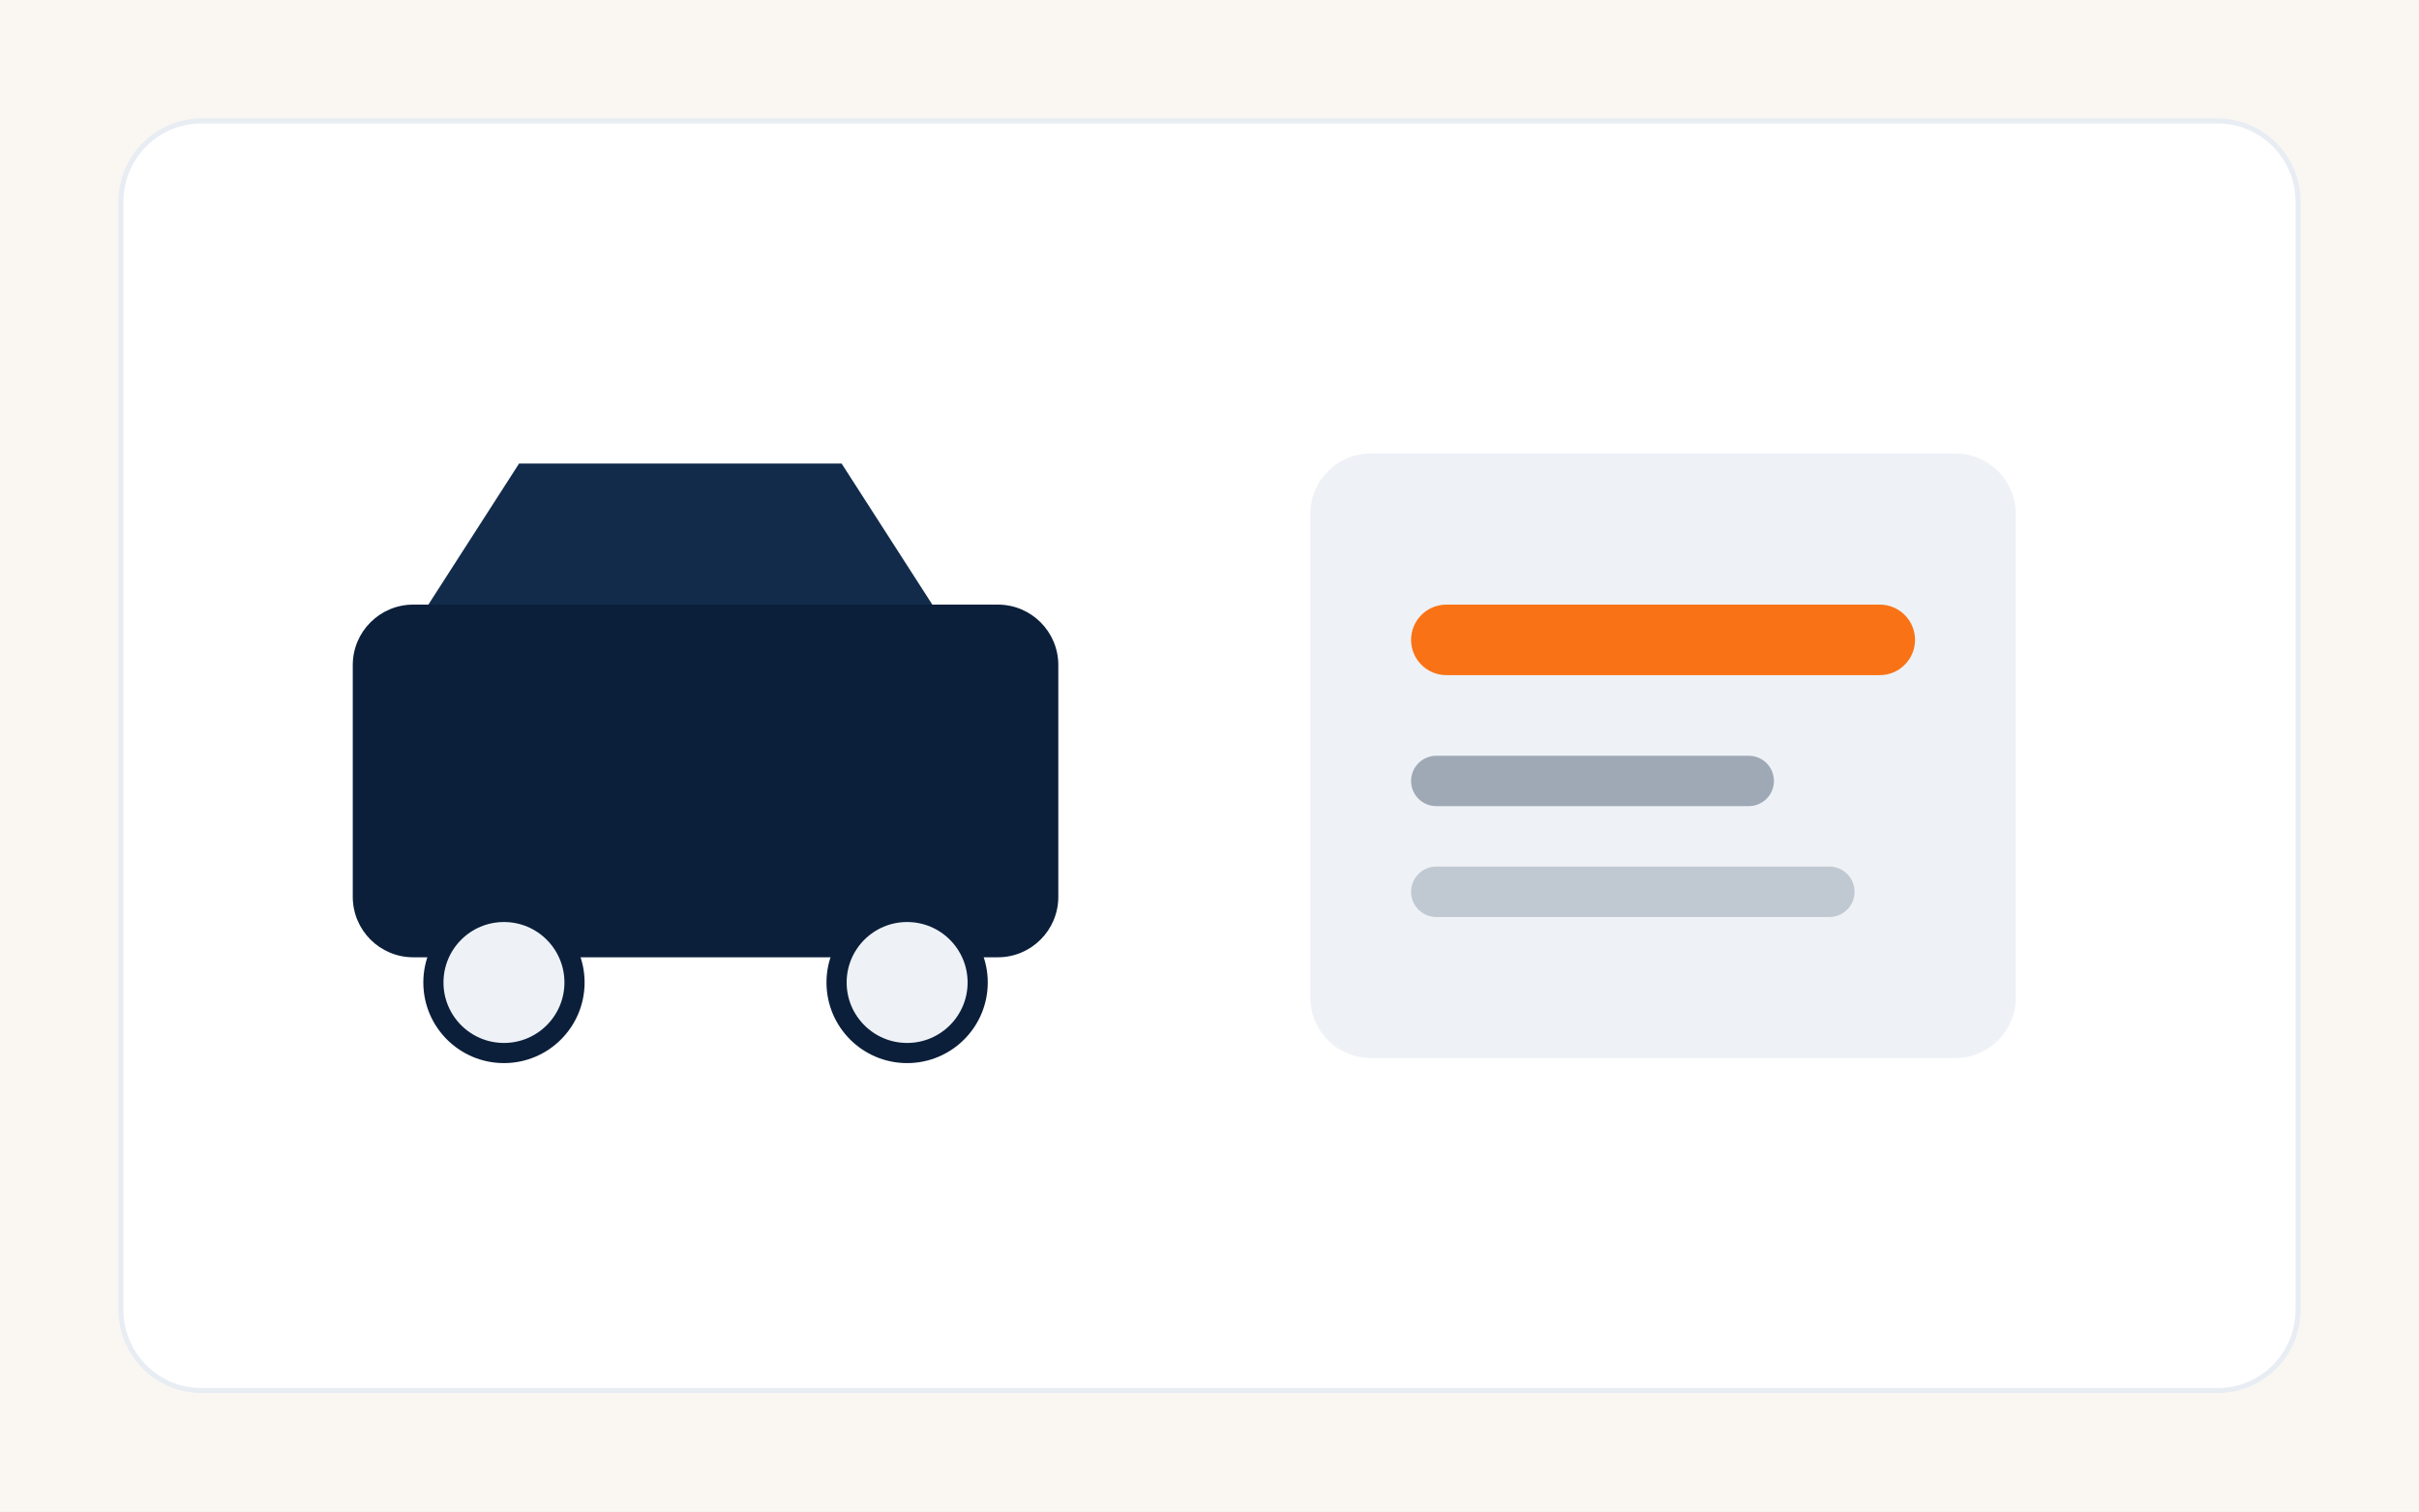
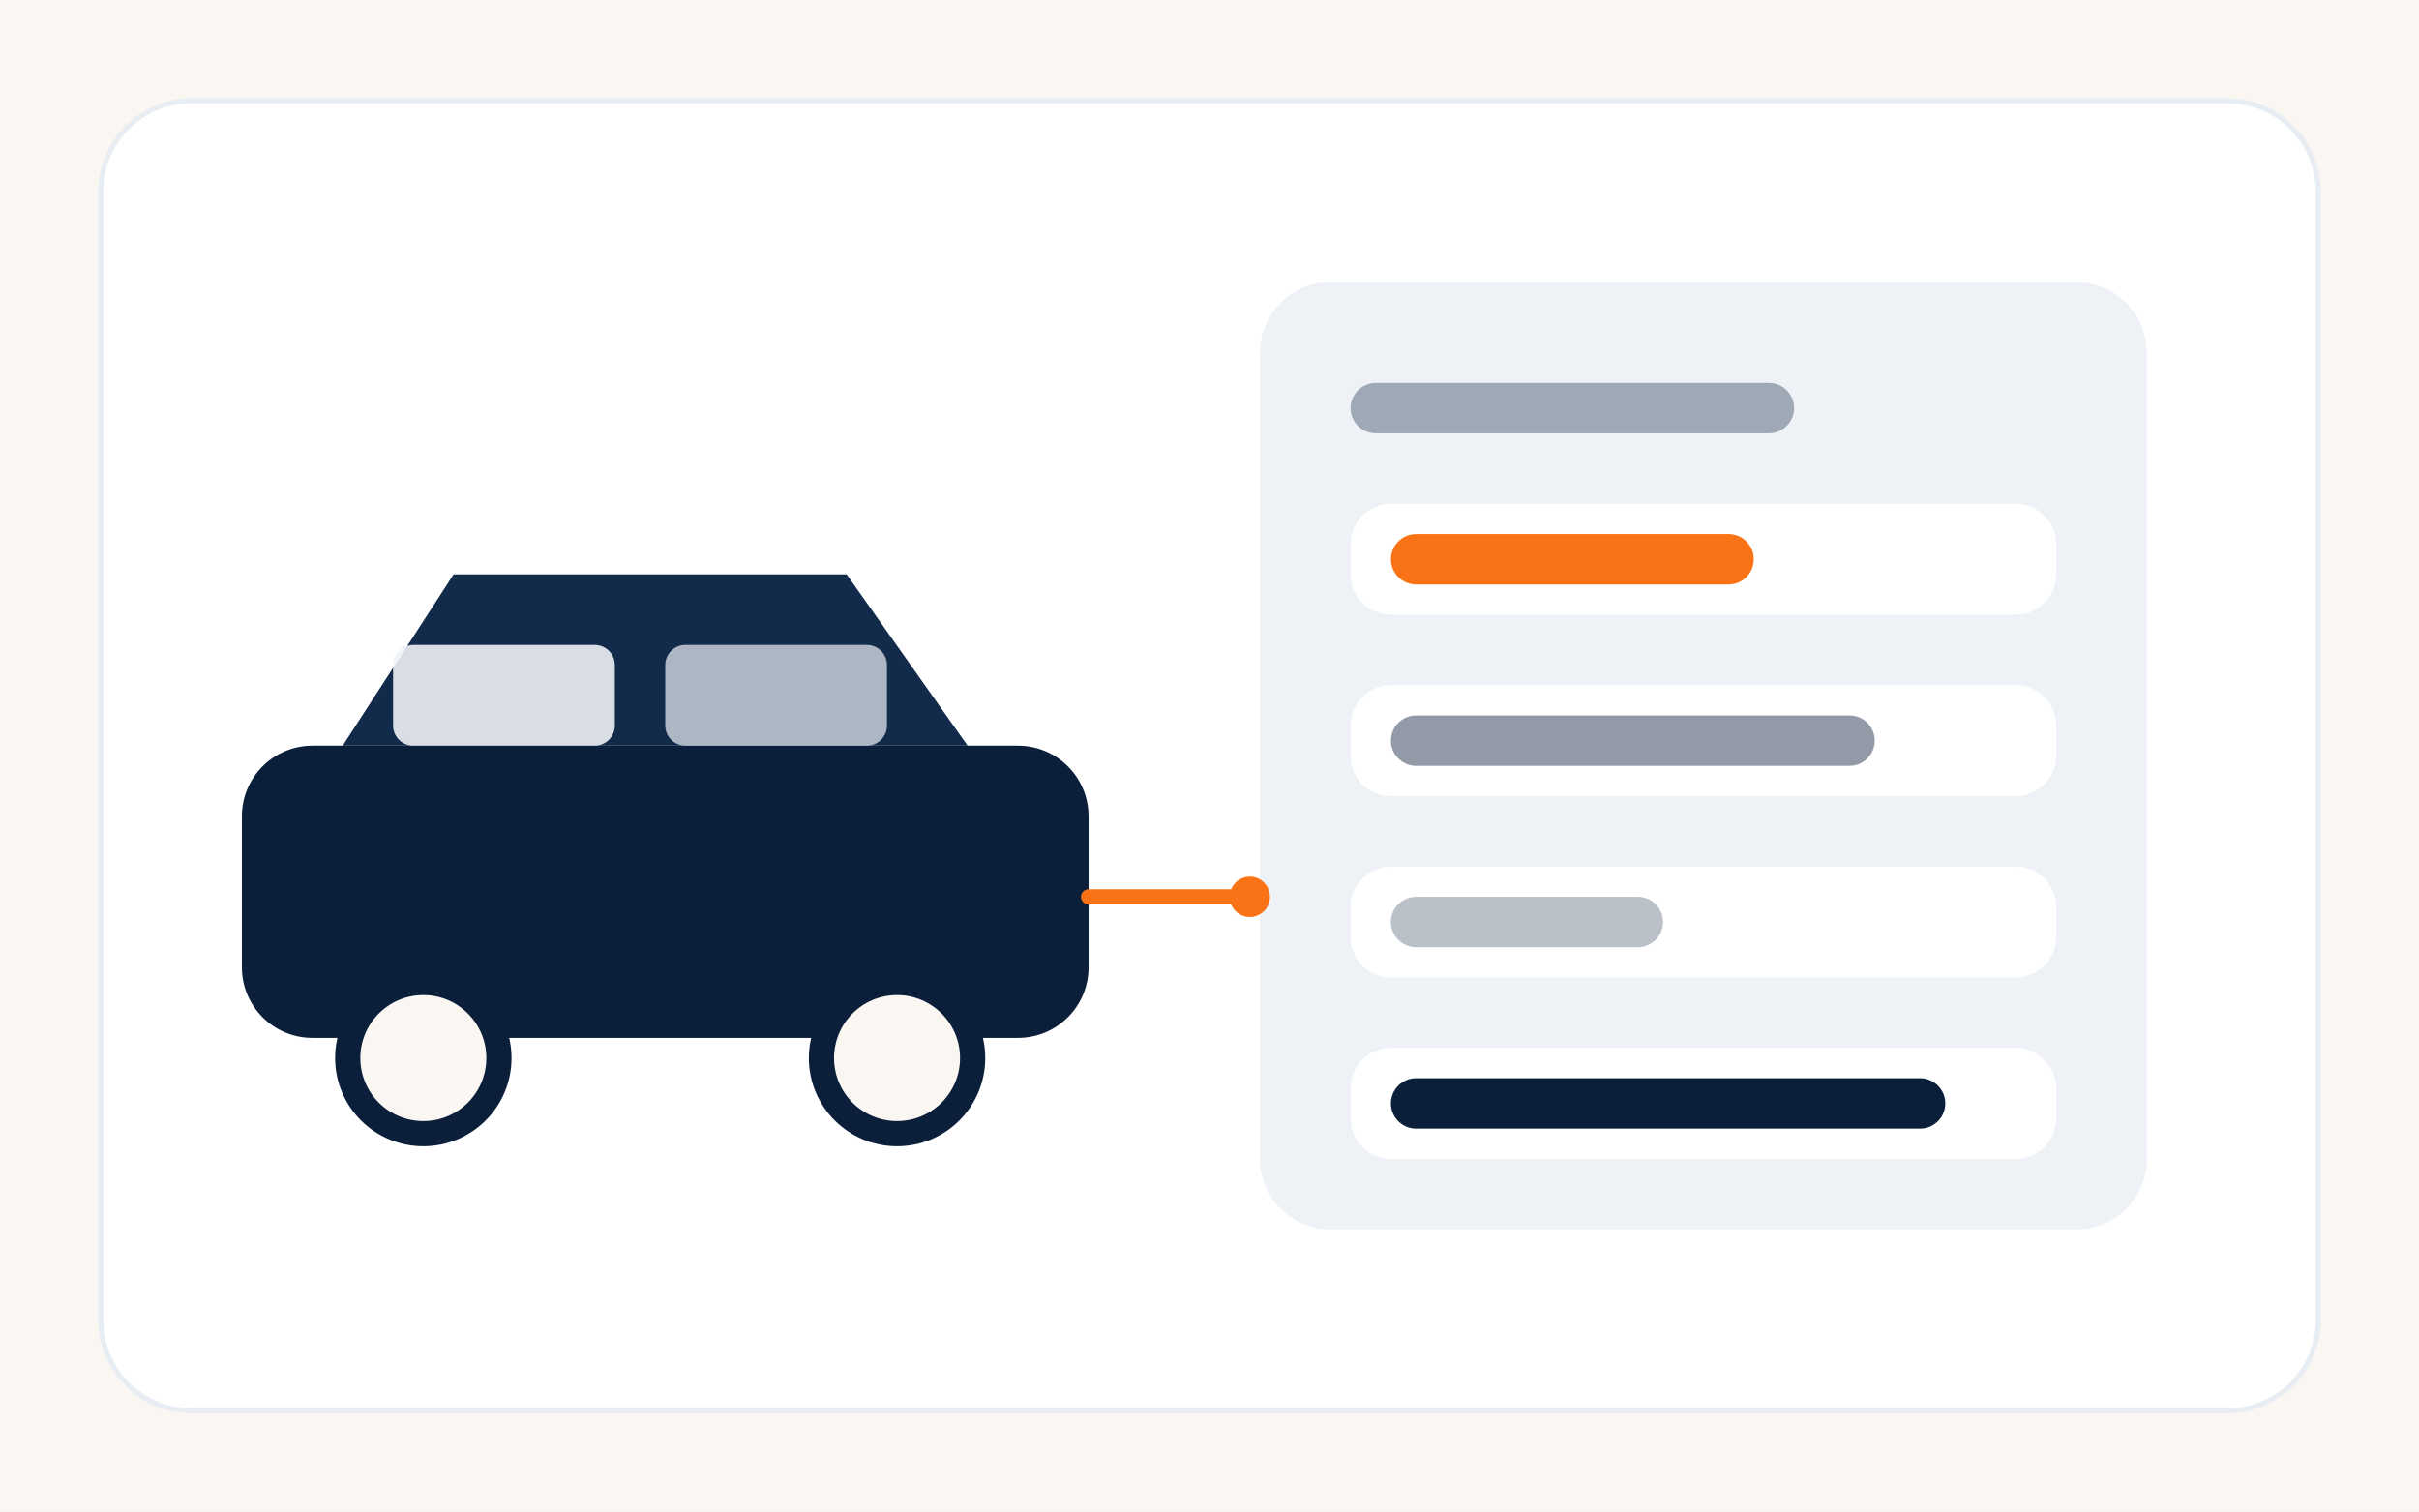
<svg xmlns="http://www.w3.org/2000/svg" viewBox="0 0 480 300" role="img" aria-hidden="true">
  <rect width="480" height="300" fill="#faf7f2" />
-   <rect x="24" y="24" width="432" height="252" rx="16" fill="#ffffff" stroke="#e8edf3" />
-   <rect x="70" y="120" width="140" height="70" rx="12" fill="#0b1f3a" />
-   <circle cx="100" cy="195" r="14" fill="#eef2f7" stroke="#0b1f3a" stroke-width="4" />
-   <circle cx="180" cy="195" r="14" fill="#eef2f7" stroke="#0b1f3a" stroke-width="4" />
-   <path d="M85 120l18-28h64l18 28" fill="#122b4a" />
-   <rect x="260" y="90" width="140" height="120" rx="12" fill="#eef2f7" />
-   <rect x="280" y="120" width="100" height="14" rx="7" fill="#f97316" />
-   <rect x="280" y="150" width="72" height="10" rx="5" fill="#0b1f3a" opacity=".35" />
-   <rect x="280" y="172" width="88" height="10" rx="5" fill="#0b1f3a" opacity=".2" />
+   <rect x="20" y="20" width="440" height="260" rx="18" fill="#ffffff" stroke="#e8edf3" />
+   <rect x="48" y="148" width="168" height="58" rx="14" fill="#0b1f3a" />
+   <path d="M68 148l22-34h78l24 34" fill="#122b4a" />
+   <rect x="78" y="128" width="44" height="20" rx="4" fill="#eef2f7" opacity=".9" />
+   <rect x="132" y="128" width="44" height="20" rx="4" fill="#eef2f7" opacity=".7" />
+   <circle cx="84" cy="210" r="15" fill="#faf7f2" stroke="#0b1f3a" stroke-width="5" />
+   <circle cx="178" cy="210" r="15" fill="#faf7f2" stroke="#0b1f3a" stroke-width="5" />
+   <rect x="250" y="56" width="176" height="188" rx="14" fill="#eef2f7" />
+   <rect x="268" y="76" width="88" height="10" rx="5" fill="#0b1f3a" opacity=".35" />
+   <rect x="268" y="100" width="140" height="22" rx="8" fill="#ffffff" />
+   <rect x="276" y="106" width="72" height="10" rx="5" fill="#f97316" />
+   <rect x="268" y="136" width="140" height="22" rx="8" fill="#ffffff" />
+   <rect x="276" y="142" width="96" height="10" rx="5" fill="#0b1f3a" opacity=".45" />
+   <rect x="268" y="172" width="140" height="22" rx="8" fill="#ffffff" />
+   <rect x="276" y="178" width="54" height="10" rx="5" fill="#0b1f3a" opacity=".28" />
+   <rect x="268" y="208" width="140" height="22" rx="8" fill="#ffffff" />
+   <rect x="276" y="214" width="110" height="10" rx="5" fill="#0b1f3a" />
+   <path d="M216 178h28" stroke="#f97316" stroke-width="3" stroke-linecap="round" />
+   <circle cx="248" cy="178" r="4" fill="#f97316" />
</svg>
